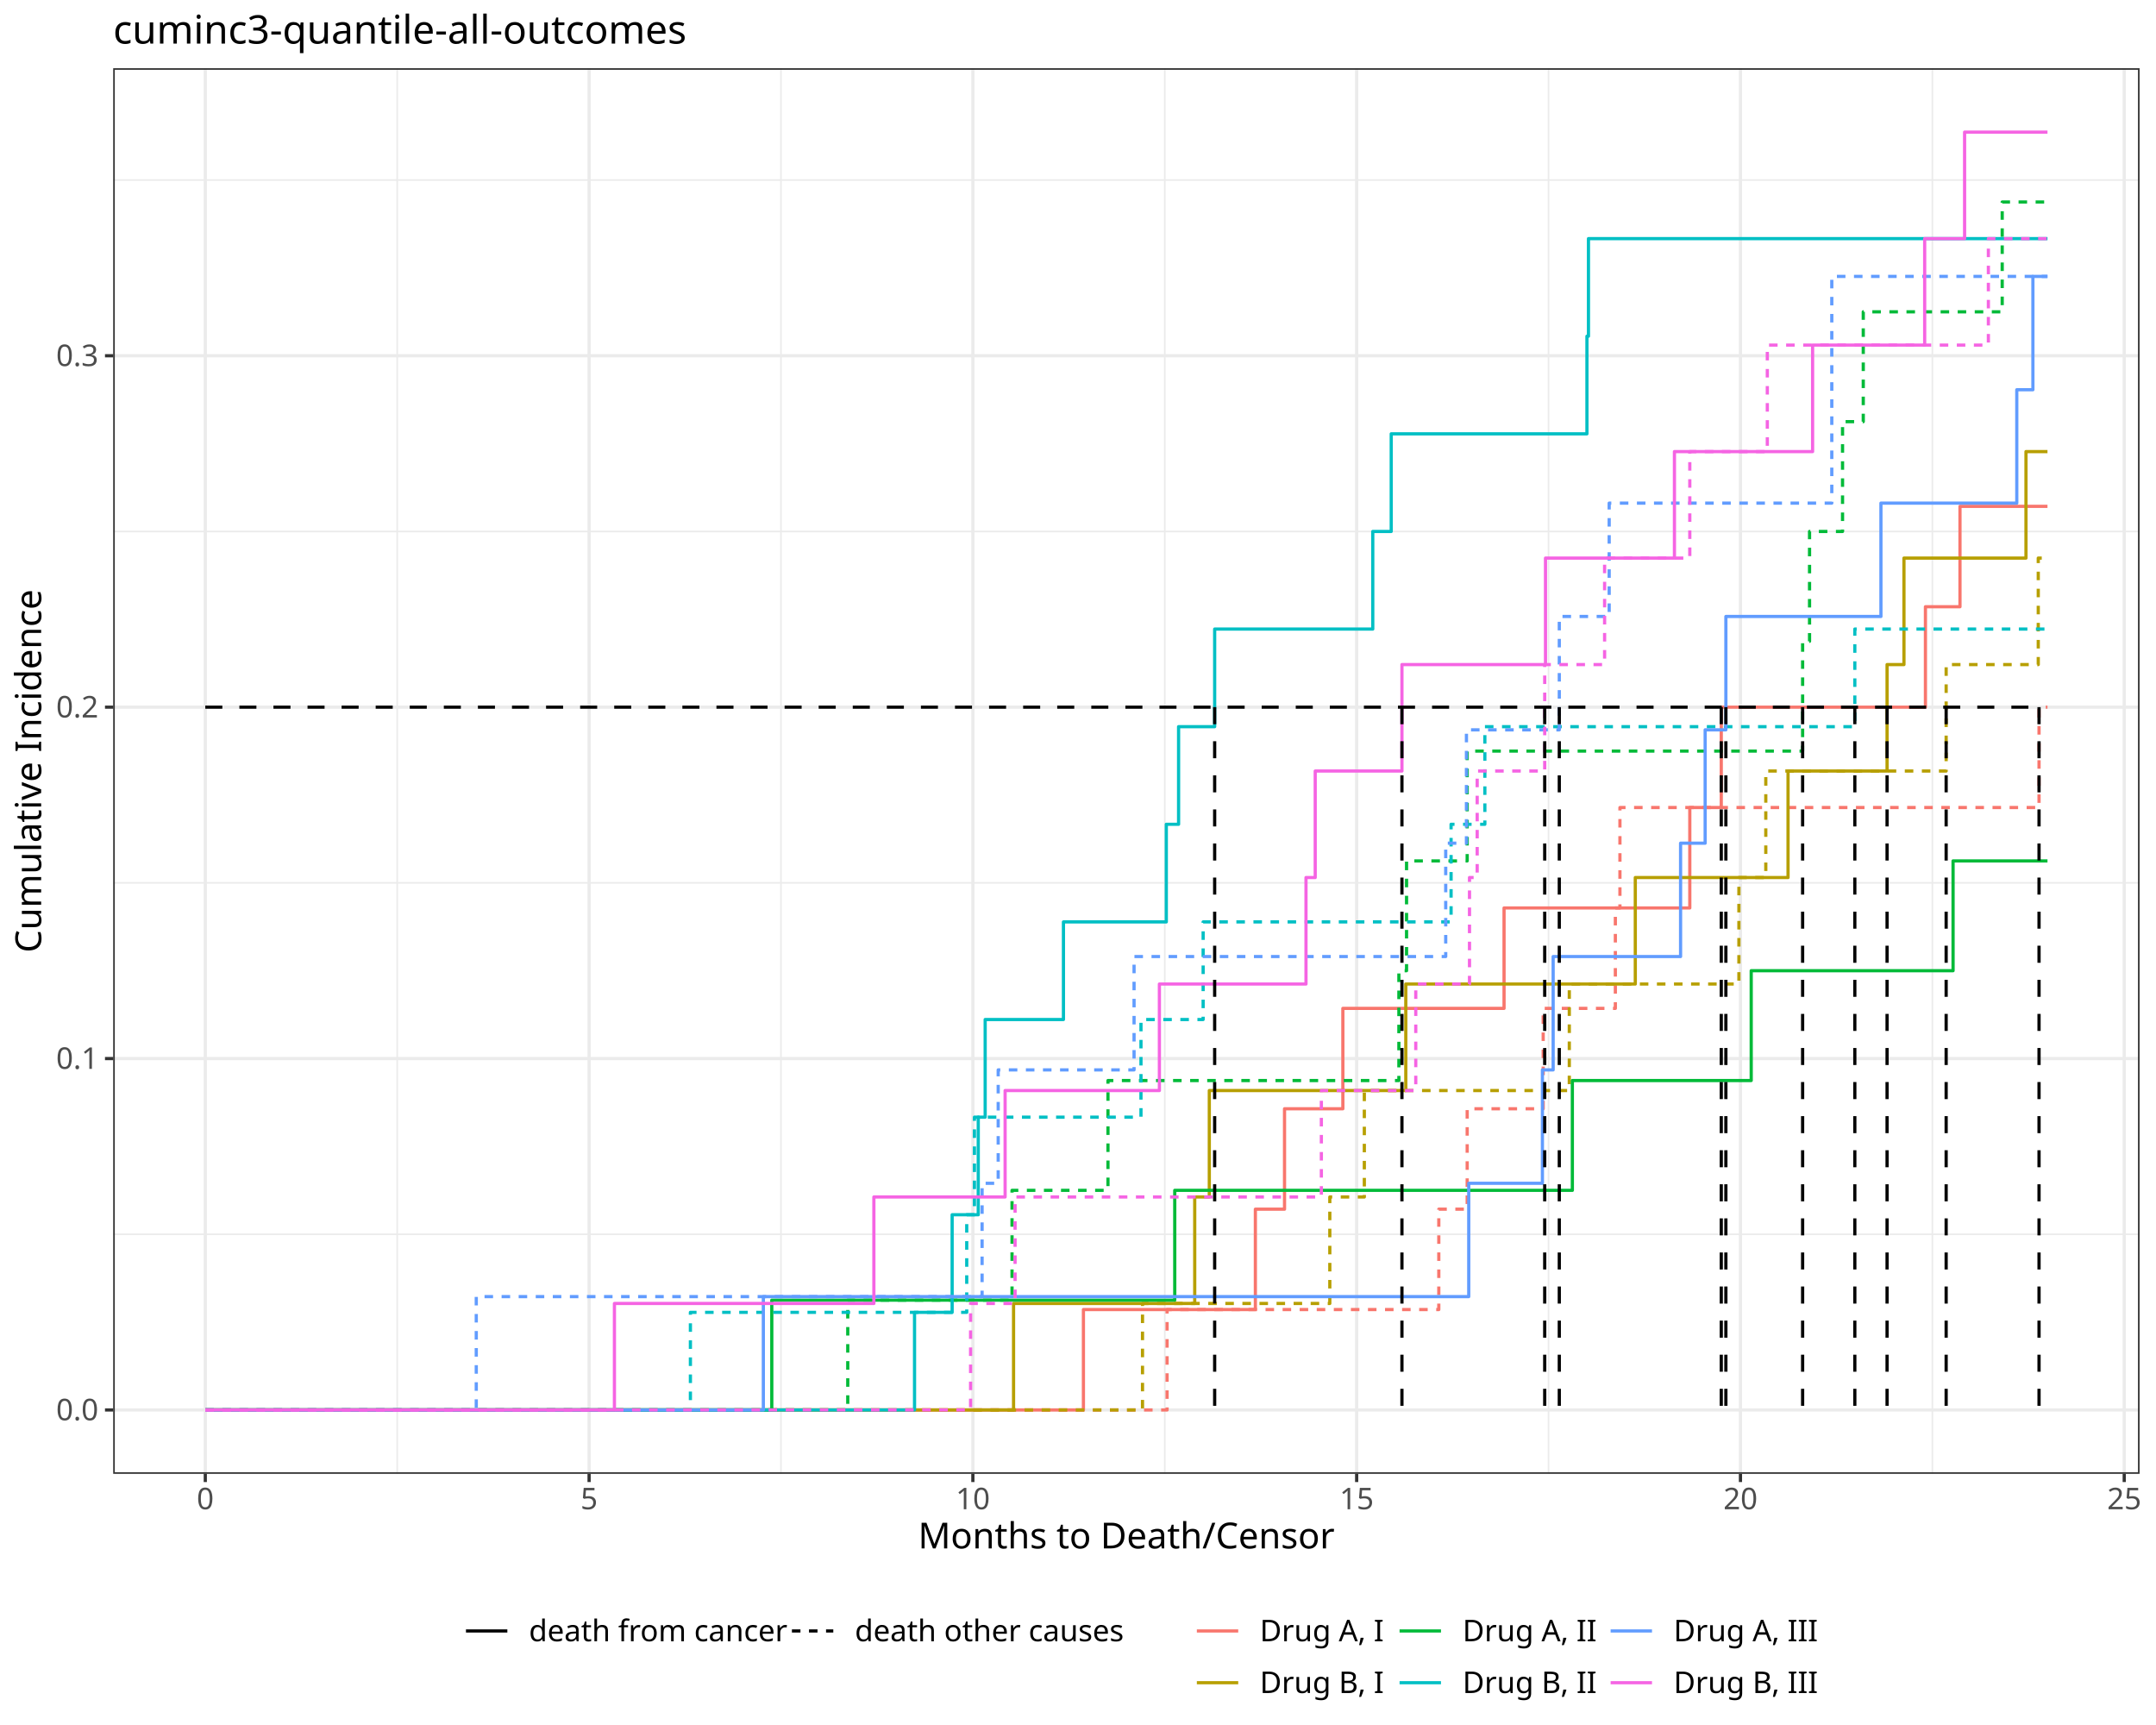
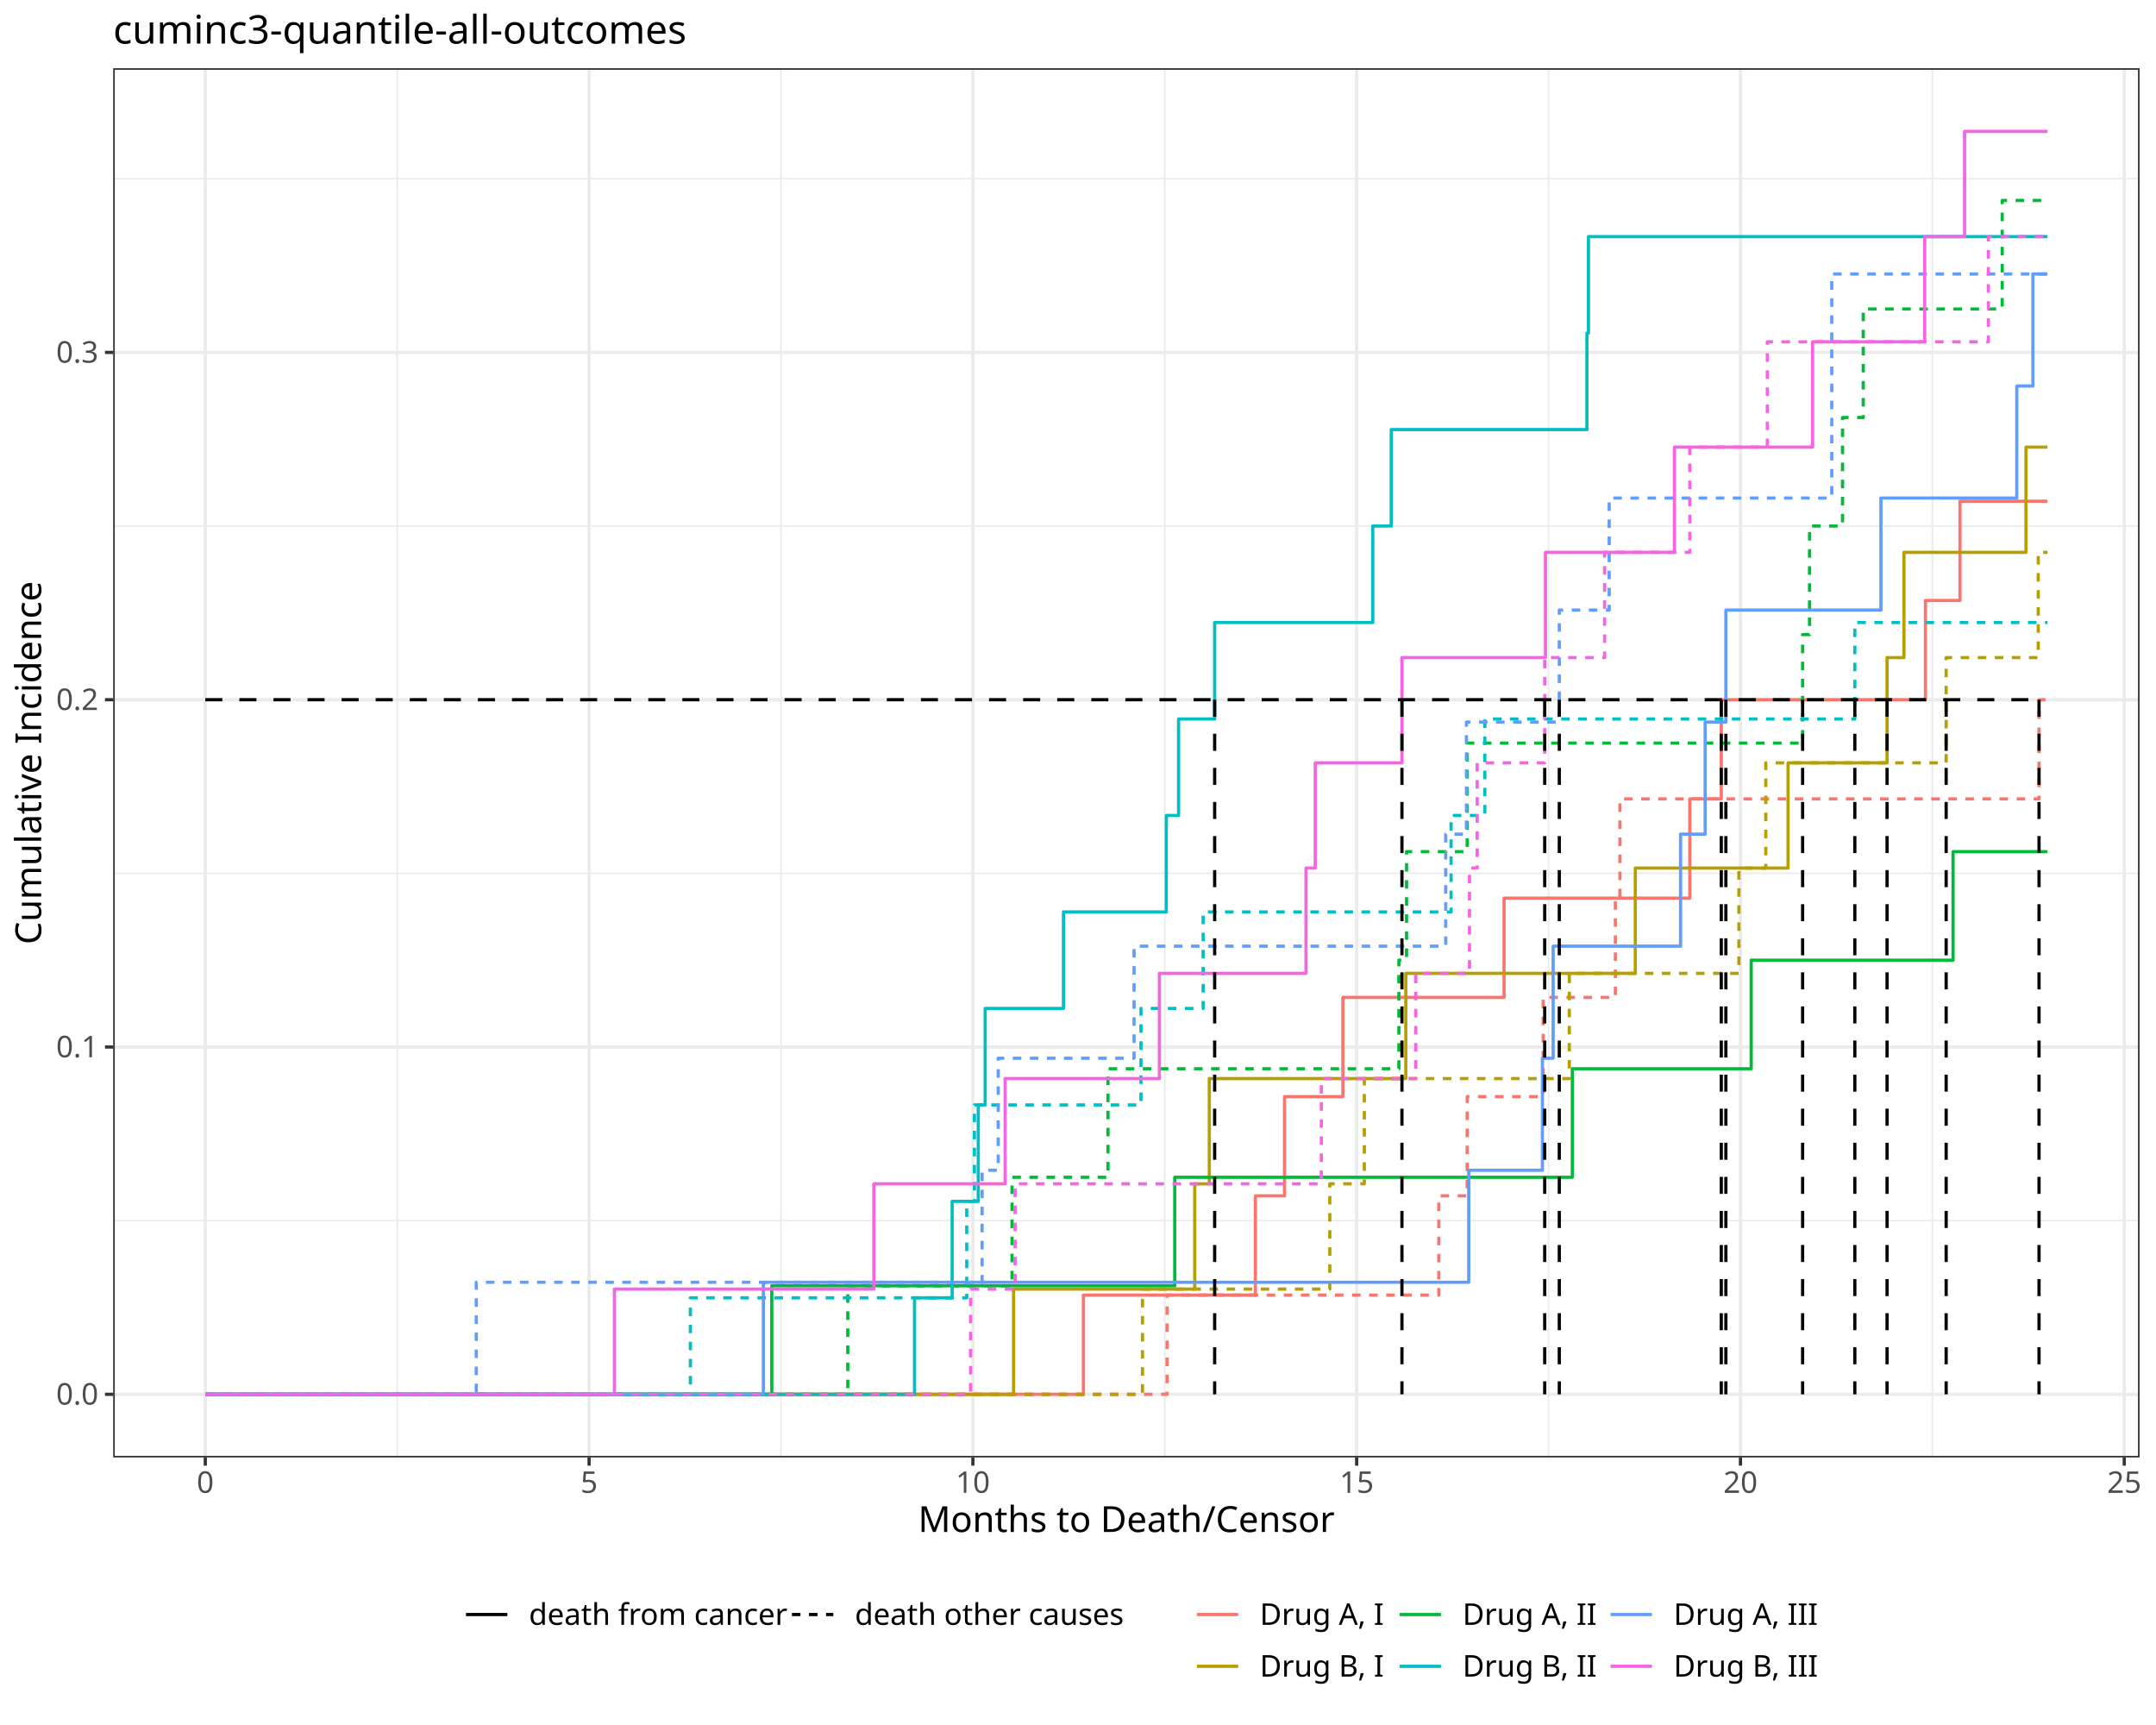
<svg xmlns="http://www.w3.org/2000/svg" class="svglite" data-engine-version="2.0" width="720.00pt" height="576.00pt" viewBox="0 0 720.00 576.00">
  <defs>
    <style type="text/css">
    .svglite line, .svglite polyline, .svglite polygon, .svglite path, .svglite rect, .svglite circle {
      fill: none;
      stroke: #000000;
      stroke-linecap: round;
      stroke-linejoin: round;
      stroke-miterlimit: 10.00;
    }
  </style>
  </defs>
  <rect width="100%" height="100%" style="stroke: none; fill: #FFFFFF;" />
  <defs>
    <clipPath id="cpMC4wMHw3MjAuMDB8MC4wMHw1NzYuMDA=">
      <rect x="0.00" y="0.00" width="720.00" height="576.00" />
    </clipPath>
  </defs>
  <g clip-path="url(#cpMC4wMHw3MjAuMDB8MC4wMHw1NzYuMDA=)">
    <rect x="0.00" y="0.00" width="720.00" height="576.00" style="stroke-width: 1.07; stroke: #FFFFFF; fill: #FFFFFF;" />
  </g>
  <defs>
-     <clipPath id="cpMzcuODB8NzE0LjUyfDIyLjc4fDQ5Mi4xNA==">
-       <rect x="37.80" y="22.78" width="676.72" height="469.36" />
+     <clipPath id="cpMzcuODB8NzE0LjUyfDIyLjc4fDQ4Ni42Ng==">
+       <rect x="37.80" y="22.78" width="676.72" height="463.88" />
    </clipPath>
  </defs>
-   <g clip-path="url(#cpMzcuODB8NzE0LjUyfDIyLjc4fDQ5Mi4xNA==)">
-     <rect x="37.80" y="22.78" width="676.72" height="469.36" style="stroke-width: 1.07; stroke: none; fill: #FFFFFF;" />
-     <polyline points="37.80,412.14 714.52,412.14 " style="stroke-width: 0.53; stroke: #EBEBEB; stroke-linecap: butt;" />
-     <polyline points="37.80,294.80 714.52,294.80 " style="stroke-width: 0.53; stroke: #EBEBEB; stroke-linecap: butt;" />
-     <polyline points="37.80,177.46 714.52,177.46 " style="stroke-width: 0.53; stroke: #EBEBEB; stroke-linecap: butt;" />
-     <polyline points="37.80,60.12 714.52,60.12 " style="stroke-width: 0.53; stroke: #EBEBEB; stroke-linecap: butt;" />
-     <polyline points="132.65,492.14 132.65,22.78 " style="stroke-width: 0.53; stroke: #EBEBEB; stroke-linecap: butt;" />
-     <polyline points="260.81,492.14 260.81,22.78 " style="stroke-width: 0.53; stroke: #EBEBEB; stroke-linecap: butt;" />
-     <polyline points="388.98,492.14 388.98,22.78 " style="stroke-width: 0.53; stroke: #EBEBEB; stroke-linecap: butt;" />
-     <polyline points="517.14,492.14 517.14,22.78 " style="stroke-width: 0.53; stroke: #EBEBEB; stroke-linecap: butt;" />
-     <polyline points="645.31,492.14 645.31,22.78 " style="stroke-width: 0.53; stroke: #EBEBEB; stroke-linecap: butt;" />
-     <polyline points="37.80,470.81 714.52,470.81 " style="stroke-width: 1.07; stroke: #EBEBEB; stroke-linecap: butt;" />
-     <polyline points="37.80,353.47 714.52,353.47 " style="stroke-width: 1.07; stroke: #EBEBEB; stroke-linecap: butt;" />
-     <polyline points="37.80,236.13 714.52,236.13 " style="stroke-width: 1.07; stroke: #EBEBEB; stroke-linecap: butt;" />
-     <polyline points="37.80,118.79 714.52,118.79 " style="stroke-width: 1.07; stroke: #EBEBEB; stroke-linecap: butt;" />
-     <polyline points="68.56,492.14 68.56,22.78 " style="stroke-width: 1.07; stroke: #EBEBEB; stroke-linecap: butt;" />
-     <polyline points="196.73,492.14 196.73,22.78 " style="stroke-width: 1.07; stroke: #EBEBEB; stroke-linecap: butt;" />
-     <polyline points="324.89,492.14 324.89,22.78 " style="stroke-width: 1.07; stroke: #EBEBEB; stroke-linecap: butt;" />
-     <polyline points="453.06,492.14 453.06,22.78 " style="stroke-width: 1.07; stroke: #EBEBEB; stroke-linecap: butt;" />
-     <polyline points="581.23,492.14 581.23,22.78 " style="stroke-width: 1.07; stroke: #EBEBEB; stroke-linecap: butt;" />
-     <polyline points="709.39,492.14 709.39,22.78 " style="stroke-width: 1.07; stroke: #EBEBEB; stroke-linecap: butt;" />
-     <polyline points="68.56,470.81 361.81,470.81 361.81,437.28 389.75,437.28 389.75,437.28 419.23,437.28 419.23,403.76 428.97,403.76 428.97,370.23 448.45,370.23 448.45,336.71 480.49,336.71 480.49,336.71 489.97,336.71 489.97,336.71 502.28,336.71 502.28,303.18 515.35,303.18 515.35,303.18 539.45,303.18 539.45,303.18 540.98,303.18 540.98,303.18 564.31,303.18 564.31,269.65 574.82,269.65 574.82,236.13 643.00,236.13 643.00,202.60 654.54,202.60 654.54,169.08 680.94,169.08 680.94,169.08 683.76,169.08 683.76,169.08 " style="stroke-width: 1.07; stroke: #F8766D; stroke-linecap: butt;" />
-     <polyline points="68.56,470.81 361.81,470.81 361.81,470.81 389.75,470.81 389.75,437.28 419.23,437.28 419.23,437.28 428.97,437.28 428.97,437.28 448.45,437.28 448.45,437.28 480.49,437.28 480.49,403.76 489.97,403.76 489.97,370.23 502.28,370.23 502.28,370.23 515.35,370.23 515.35,336.71 539.45,336.71 539.45,303.18 540.98,303.18 540.98,269.65 564.31,269.65 564.31,269.65 574.82,269.65 574.82,269.65 643.00,269.65 643.00,269.65 654.54,269.65 654.54,269.65 680.94,269.65 680.94,236.13 683.76,236.13 683.76,236.13 " style="stroke-width: 1.07; stroke: #F8766D; stroke-dasharray: 2.85,2.85; stroke-linecap: butt;" />
-     <polyline points="68.56,470.81 338.48,470.81 338.48,435.25 381.54,435.25 381.54,435.25 398.98,435.25 398.98,399.69 403.85,399.69 403.85,364.14 444.09,364.14 444.09,364.14 455.62,364.14 455.62,364.14 469.47,364.14 469.47,328.58 524.07,328.58 524.07,328.58 546.11,328.58 546.11,293.02 580.71,293.02 580.71,293.02 589.69,293.02 589.69,293.02 597.12,293.02 597.12,257.46 630.19,257.46 630.19,221.91 635.83,221.91 635.83,186.35 649.92,186.35 649.92,186.35 676.58,186.35 676.58,150.79 680.68,150.79 680.68,150.79 683.76,150.79 683.76,150.79 " style="stroke-width: 1.07; stroke: #B79F00; stroke-linecap: butt;" />
-     <polyline points="68.56,470.81 338.48,470.81 338.48,470.81 381.54,470.81 381.54,435.25 398.98,435.25 398.98,435.25 403.85,435.25 403.85,435.25 444.09,435.25 444.09,399.69 455.62,399.69 455.62,364.14 469.47,364.14 469.47,364.14 524.07,364.14 524.07,328.58 546.11,328.58 546.11,328.58 580.71,328.58 580.71,293.02 589.69,293.02 589.69,257.46 597.12,257.46 597.12,257.46 630.19,257.46 630.19,257.46 635.83,257.46 635.83,257.46 649.92,257.46 649.92,221.91 676.58,221.91 676.58,221.91 680.68,221.91 680.68,186.35 683.76,186.35 683.76,186.35 " style="stroke-width: 1.07; stroke: #B79F00; stroke-dasharray: 2.85,2.85; stroke-linecap: butt;" />
-     <polyline points="68.56,470.81 257.74,470.81 257.74,434.14 283.11,434.14 283.11,434.14 337.97,434.14 337.97,434.14 370.01,434.14 370.01,434.14 392.31,434.14 392.31,397.47 467.16,397.47 467.16,397.47 469.72,397.47 469.72,397.47 489.97,397.47 489.97,397.47 525.09,397.47 525.09,360.80 584.82,360.80 584.82,324.13 601.99,324.13 601.99,324.13 604.30,324.13 604.30,324.13 615.32,324.13 615.32,324.13 622.24,324.13 622.24,324.13 652.23,324.13 652.23,287.47 668.64,287.47 668.64,287.47 683.76,287.47 683.76,287.47 " style="stroke-width: 1.07; stroke: #00BA38; stroke-linecap: butt;" />
-     <polyline points="68.56,470.81 257.74,470.81 257.74,470.81 283.11,470.81 283.11,434.14 337.97,434.14 337.97,397.47 370.01,397.47 370.01,360.80 392.31,360.80 392.31,360.80 467.16,360.80 467.16,324.13 469.72,324.13 469.72,287.47 489.97,287.47 489.97,250.80 525.09,250.80 525.09,250.80 584.82,250.80 584.82,250.80 601.99,250.80 601.99,214.13 604.30,214.13 604.30,177.46 615.32,177.46 615.32,140.79 622.24,140.79 622.24,104.12 652.23,104.12 652.23,104.12 668.64,104.12 668.64,67.45 683.76,67.45 683.76,67.45 " style="stroke-width: 1.07; stroke: #00BA38; stroke-dasharray: 2.85,2.85; stroke-linecap: butt;" />
-     <polyline points="68.56,470.81 230.56,470.81 230.56,470.81 305.41,470.81 305.41,438.21 317.97,438.21 317.97,405.62 322.84,405.62 322.84,405.62 325.41,405.62 325.41,405.62 326.69,405.62 326.69,373.03 329.00,373.03 329.00,340.43 355.14,340.43 355.14,307.84 381.03,307.84 381.03,307.84 389.49,307.84 389.49,275.24 393.59,275.24 393.59,242.65 401.79,242.65 401.79,242.65 405.64,242.65 405.64,210.05 458.44,210.05 458.44,177.46 464.60,177.46 464.60,144.86 484.59,144.86 484.59,144.86 495.87,144.86 495.87,144.86 529.96,144.86 529.96,112.27 530.47,112.27 530.47,79.68 619.42,79.68 619.42,79.68 683.76,79.68 683.76,79.68 " style="stroke-width: 1.07; stroke: #00BFC4; stroke-linecap: butt;" />
-     <polyline points="68.56,470.81 230.56,470.81 230.56,438.21 305.41,438.21 305.41,438.21 317.97,438.21 317.97,438.21 322.84,438.21 322.84,405.62 325.41,405.62 325.41,373.03 326.69,373.03 326.69,373.03 329.00,373.03 329.00,373.03 355.14,373.03 355.14,373.03 381.03,373.03 381.03,340.43 389.49,340.43 389.49,340.43 393.59,340.43 393.59,340.43 401.79,340.43 401.79,307.84 405.64,307.84 405.64,307.84 458.44,307.84 458.44,307.84 464.60,307.84 464.60,307.84 484.59,307.84 484.59,275.24 495.87,275.24 495.87,242.65 529.96,242.65 529.96,242.65 530.47,242.65 530.47,242.65 619.42,242.65 619.42,210.05 683.76,210.05 683.76,210.05 " style="stroke-width: 1.07; stroke: #00BFC4; stroke-dasharray: 2.85,2.85; stroke-linecap: butt;" />
-     <polyline points="68.56,470.81 159.05,470.81 159.05,470.81 254.92,470.81 254.92,432.96 327.97,432.96 327.97,432.96 333.35,432.96 333.35,432.96 378.72,432.96 378.72,432.96 482.80,432.96 482.80,432.96 489.72,432.96 489.72,432.96 490.49,432.96 490.49,395.11 515.09,395.11 515.09,357.25 518.68,357.25 518.68,319.40 520.73,319.40 520.73,319.40 537.39,319.40 537.39,319.40 561.23,319.40 561.23,281.55 569.44,281.55 569.44,243.70 576.36,243.70 576.36,205.85 611.73,205.85 611.73,205.85 628.14,205.85 628.14,168.00 673.51,168.00 673.51,130.14 678.89,130.14 678.89,92.29 683.76,92.29 683.76,92.29 " style="stroke-width: 1.07; stroke: #619CFF; stroke-linecap: butt;" />
-     <polyline points="68.56,470.81 159.05,470.81 159.05,432.96 254.92,432.96 254.92,432.96 327.97,432.96 327.97,395.11 333.35,395.11 333.35,357.25 378.72,357.25 378.72,319.40 482.80,319.40 482.80,281.55 489.72,281.55 489.72,243.70 490.49,243.70 490.49,243.70 515.09,243.70 515.09,243.70 518.68,243.70 518.68,243.70 520.73,243.70 520.73,205.85 537.39,205.85 537.39,168.00 561.23,168.00 561.23,168.00 569.44,168.00 569.44,168.00 576.36,168.00 576.36,168.00 611.73,168.00 611.73,92.29 628.14,92.29 628.14,92.29 673.51,92.29 673.51,92.29 678.89,92.29 678.89,92.29 683.76,92.29 683.76,92.29 " style="stroke-width: 1.07; stroke: #619CFF; stroke-dasharray: 2.85,2.85; stroke-linecap: butt;" />
-     <polyline points="68.56,470.81 205.19,470.81 205.19,435.25 291.83,435.25 291.83,399.69 324.13,399.69 324.13,399.69 335.66,399.69 335.66,364.14 338.99,364.14 338.99,364.14 387.18,364.14 387.18,328.58 436.14,328.58 436.14,293.02 439.22,293.02 439.22,257.46 441.27,257.46 441.27,257.46 468.18,257.46 468.18,221.91 472.80,221.91 472.80,221.91 490.74,221.91 490.74,221.91 493.31,221.91 493.31,221.91 515.86,221.91 515.86,221.91 516.12,221.91 516.12,186.35 535.86,186.35 535.86,186.35 559.18,186.35 559.18,150.79 564.31,150.79 564.31,150.79 590.20,150.79 590.20,150.79 605.32,150.79 605.32,115.23 642.75,115.23 642.75,79.68 656.08,79.68 656.08,44.12 664.02,44.12 664.02,44.12 683.76,44.12 683.76,44.12 " style="stroke-width: 1.07; stroke: #F564E3; stroke-linecap: butt;" />
-     <polyline points="68.56,470.81 205.19,470.81 205.19,470.81 291.83,470.81 291.83,470.81 324.13,470.81 324.13,435.25 335.66,435.25 335.66,435.25 338.99,435.25 338.99,399.69 387.18,399.69 387.18,399.69 436.14,399.69 436.14,399.69 439.22,399.69 439.22,399.69 441.27,399.69 441.27,364.14 468.18,364.14 468.18,364.14 472.80,364.14 472.80,328.58 490.74,328.58 490.74,293.02 493.31,293.02 493.31,257.46 515.86,257.46 515.86,221.91 516.12,221.91 516.12,221.91 535.86,221.91 535.86,186.35 559.18,186.35 559.18,186.35 564.31,186.35 564.31,150.79 590.20,150.79 590.20,115.23 605.32,115.23 605.32,115.23 642.75,115.23 642.75,115.23 656.08,115.23 656.08,115.23 664.02,115.23 664.02,79.68 683.76,79.68 683.76,79.68 " style="stroke-width: 1.07; stroke: #F564E3; stroke-dasharray: 2.85,2.85; stroke-linecap: butt;" />
-     <line x1="574.82" y1="236.13" x2="574.82" y2="470.81" style="stroke-width: 1.07; stroke-dasharray: 5.69,5.69; stroke-linecap: butt;" />
-     <line x1="680.94" y1="236.13" x2="680.94" y2="470.81" style="stroke-width: 1.07; stroke-dasharray: 5.69,5.69; stroke-linecap: butt;" />
-     <line x1="630.19" y1="236.13" x2="630.19" y2="470.81" style="stroke-width: 1.07; stroke-dasharray: 5.69,5.69; stroke-linecap: butt;" />
-     <line x1="649.92" y1="236.13" x2="649.92" y2="470.81" style="stroke-width: 1.07; stroke-dasharray: 5.69,5.69; stroke-linecap: butt;" />
-     <line x1="601.99" y1="236.13" x2="601.99" y2="470.81" style="stroke-width: 1.07; stroke-dasharray: 5.69,5.69; stroke-linecap: butt;" />
-     <line x1="405.64" y1="236.13" x2="405.64" y2="470.81" style="stroke-width: 1.07; stroke-dasharray: 5.69,5.69; stroke-linecap: butt;" />
-     <line x1="619.42" y1="236.13" x2="619.42" y2="470.81" style="stroke-width: 1.07; stroke-dasharray: 5.69,5.69; stroke-linecap: butt;" />
-     <line x1="576.36" y1="236.13" x2="576.36" y2="470.81" style="stroke-width: 1.07; stroke-dasharray: 5.69,5.69; stroke-linecap: butt;" />
-     <line x1="520.73" y1="236.13" x2="520.73" y2="470.81" style="stroke-width: 1.07; stroke-dasharray: 5.69,5.69; stroke-linecap: butt;" />
-     <line x1="468.18" y1="236.13" x2="468.18" y2="470.81" style="stroke-width: 1.07; stroke-dasharray: 5.69,5.69; stroke-linecap: butt;" />
-     <line x1="515.86" y1="236.13" x2="515.86" y2="470.81" style="stroke-width: 1.07; stroke-dasharray: 5.69,5.69; stroke-linecap: butt;" />
-     <line x1="68.56" y1="236.13" x2="680.94" y2="236.13" style="stroke-width: 1.07; stroke-dasharray: 5.69,5.69; stroke-linecap: butt;" />
-     <rect x="37.80" y="22.78" width="676.72" height="469.36" style="stroke-width: 1.07; stroke: #333333;" />
+   <g clip-path="url(#cpMzcuODB8NzE0LjUyfDIyLjc4fDQ4Ni42Ng==)">
+     <rect x="37.80" y="22.78" width="676.72" height="463.88" style="stroke-width: 1.07; stroke: none; fill: #FFFFFF;" />
+     <polyline points="37.80,407.59 714.52,407.59 " style="stroke-width: 0.53; stroke: #EBEBEB; stroke-linecap: butt;" />
+     <polyline points="37.80,291.62 714.52,291.62 " style="stroke-width: 0.53; stroke: #EBEBEB; stroke-linecap: butt;" />
+     <polyline points="37.80,175.65 714.52,175.65 " style="stroke-width: 0.53; stroke: #EBEBEB; stroke-linecap: butt;" />
+     <polyline points="37.80,59.68 714.52,59.68 " style="stroke-width: 0.53; stroke: #EBEBEB; stroke-linecap: butt;" />
+     <polyline points="132.65,486.66 132.65,22.78 " style="stroke-width: 0.53; stroke: #EBEBEB; stroke-linecap: butt;" />
+     <polyline points="260.81,486.66 260.81,22.78 " style="stroke-width: 0.53; stroke: #EBEBEB; stroke-linecap: butt;" />
+     <polyline points="388.98,486.66 388.98,22.78 " style="stroke-width: 0.53; stroke: #EBEBEB; stroke-linecap: butt;" />
+     <polyline points="517.14,486.66 517.14,22.78 " style="stroke-width: 0.53; stroke: #EBEBEB; stroke-linecap: butt;" />
+     <polyline points="645.31,486.66 645.31,22.78 " style="stroke-width: 0.53; stroke: #EBEBEB; stroke-linecap: butt;" />
+     <polyline points="37.80,465.58 714.52,465.58 " style="stroke-width: 1.07; stroke: #EBEBEB; stroke-linecap: butt;" />
+     <polyline points="37.80,349.61 714.52,349.61 " style="stroke-width: 1.07; stroke: #EBEBEB; stroke-linecap: butt;" />
+     <polyline points="37.80,233.64 714.52,233.64 " style="stroke-width: 1.07; stroke: #EBEBEB; stroke-linecap: butt;" />
+     <polyline points="37.80,117.67 714.52,117.67 " style="stroke-width: 1.07; stroke: #EBEBEB; stroke-linecap: butt;" />
+     <polyline points="68.56,486.66 68.56,22.78 " style="stroke-width: 1.07; stroke: #EBEBEB; stroke-linecap: butt;" />
+     <polyline points="196.73,486.66 196.73,22.78 " style="stroke-width: 1.07; stroke: #EBEBEB; stroke-linecap: butt;" />
+     <polyline points="324.89,486.66 324.89,22.78 " style="stroke-width: 1.07; stroke: #EBEBEB; stroke-linecap: butt;" />
+     <polyline points="453.06,486.66 453.06,22.78 " style="stroke-width: 1.07; stroke: #EBEBEB; stroke-linecap: butt;" />
+     <polyline points="581.23,486.66 581.23,22.78 " style="stroke-width: 1.07; stroke: #EBEBEB; stroke-linecap: butt;" />
+     <polyline points="709.39,486.66 709.39,22.78 " style="stroke-width: 1.07; stroke: #EBEBEB; stroke-linecap: butt;" />
+     <polyline points="68.56,465.58 361.81,465.58 361.81,432.44 389.75,432.44 389.75,432.44 419.23,432.44 419.23,399.31 428.97,399.31 428.97,366.18 448.45,366.18 448.45,333.04 480.49,333.04 480.49,333.04 489.97,333.04 489.97,333.04 502.28,333.04 502.28,299.91 515.35,299.91 515.35,299.91 539.45,299.91 539.45,299.91 540.98,299.91 540.98,299.91 564.31,299.91 564.31,266.77 574.82,266.77 574.82,233.64 643.00,233.64 643.00,200.50 654.54,200.50 654.54,167.37 680.94,167.37 680.94,167.37 683.76,167.37 683.76,167.37 " style="stroke-width: 1.07; stroke: #F8766D; stroke-linecap: butt;" />
+     <polyline points="68.56,465.58 361.81,465.58 361.81,465.58 389.75,465.58 389.75,432.44 419.23,432.44 419.23,432.44 428.97,432.44 428.97,432.44 448.45,432.44 448.45,432.44 480.49,432.44 480.49,399.31 489.97,399.31 489.97,366.18 502.28,366.18 502.28,366.18 515.35,366.18 515.35,333.04 539.45,333.04 539.45,299.91 540.98,299.91 540.98,266.77 564.31,266.77 564.31,266.77 574.82,266.77 574.82,266.77 643.00,266.77 643.00,266.77 654.54,266.77 654.54,266.77 680.94,266.77 680.94,233.64 683.76,233.64 683.76,233.64 " style="stroke-width: 1.07; stroke: #F8766D; stroke-dasharray: 2.85,2.85; stroke-linecap: butt;" />
+     <polyline points="68.56,465.58 338.48,465.58 338.48,430.44 381.54,430.44 381.54,430.44 398.98,430.44 398.98,395.29 403.85,395.29 403.85,360.15 444.09,360.15 444.09,360.15 455.62,360.15 455.62,360.15 469.47,360.15 469.47,325.01 524.07,325.01 524.07,325.01 546.11,325.01 546.11,289.87 580.71,289.87 580.71,289.87 589.69,289.87 589.69,289.87 597.12,289.87 597.12,254.72 630.19,254.72 630.19,219.58 635.83,219.58 635.83,184.44 649.92,184.44 649.92,184.44 676.58,184.44 676.58,149.30 680.68,149.30 680.68,149.30 683.76,149.30 683.76,149.30 " style="stroke-width: 1.07; stroke: #B79F00; stroke-linecap: butt;" />
+     <polyline points="68.56,465.58 338.48,465.58 338.48,465.58 381.54,465.58 381.54,430.44 398.98,430.44 398.98,430.44 403.85,430.44 403.85,430.44 444.09,430.44 444.09,395.29 455.62,395.29 455.62,360.15 469.47,360.15 469.47,360.15 524.07,360.15 524.07,325.01 546.11,325.01 546.11,325.01 580.71,325.01 580.71,289.87 589.69,289.87 589.69,254.72 597.12,254.72 597.12,254.72 630.19,254.72 630.19,254.72 635.83,254.72 635.83,254.72 649.92,254.72 649.92,219.58 676.58,219.58 676.58,219.58 680.68,219.58 680.68,184.44 683.76,184.44 683.76,184.44 " style="stroke-width: 1.07; stroke: #B79F00; stroke-dasharray: 2.85,2.85; stroke-linecap: butt;" />
+     <polyline points="68.56,465.58 257.74,465.58 257.74,429.34 283.11,429.34 283.11,429.34 337.97,429.34 337.97,429.34 370.01,429.34 370.01,429.34 392.31,429.34 392.31,393.10 467.16,393.10 467.16,393.10 469.72,393.10 469.72,393.10 489.97,393.10 489.97,393.10 525.09,393.10 525.09,356.86 584.82,356.86 584.82,320.62 601.99,320.62 601.99,320.62 604.30,320.62 604.30,320.62 615.32,320.62 615.32,320.62 622.24,320.62 622.24,320.62 652.23,320.62 652.23,284.38 668.64,284.38 668.64,284.38 683.76,284.38 683.76,284.38 " style="stroke-width: 1.07; stroke: #00BA38; stroke-linecap: butt;" />
+     <polyline points="68.56,465.58 257.74,465.58 257.74,465.58 283.11,465.58 283.11,429.34 337.97,429.34 337.97,393.10 370.01,393.10 370.01,356.86 392.31,356.86 392.31,356.86 467.16,356.86 467.16,320.62 469.72,320.62 469.72,284.38 489.97,284.38 489.97,248.13 525.09,248.13 525.09,248.13 584.82,248.13 584.82,248.13 601.99,248.13 601.99,211.89 604.30,211.89 604.30,175.65 615.32,175.65 615.32,139.41 622.24,139.41 622.24,103.17 652.23,103.17 652.23,103.17 668.64,103.17 668.64,66.93 683.76,66.93 683.76,66.93 " style="stroke-width: 1.07; stroke: #00BA38; stroke-dasharray: 2.85,2.85; stroke-linecap: butt;" />
+     <polyline points="68.56,465.58 230.56,465.58 230.56,465.58 305.41,465.58 305.41,433.36 317.97,433.36 317.97,401.15 322.84,401.15 322.84,401.15 325.41,401.15 325.41,401.15 326.69,401.15 326.69,368.94 329.00,368.94 329.00,336.72 355.14,336.72 355.14,304.51 381.03,304.51 381.03,304.51 389.49,304.51 389.49,272.29 393.59,272.29 393.59,240.08 401.79,240.08 401.79,240.08 405.64,240.08 405.64,207.87 458.44,207.87 458.44,175.65 464.60,175.65 464.60,143.44 484.59,143.44 484.59,143.44 495.87,143.44 495.87,143.44 529.96,143.44 529.96,111.23 530.47,111.23 530.47,79.01 619.42,79.01 619.42,79.01 683.76,79.01 683.76,79.01 " style="stroke-width: 1.07; stroke: #00BFC4; stroke-linecap: butt;" />
+     <polyline points="68.56,465.58 230.56,465.58 230.56,433.36 305.41,433.36 305.41,433.36 317.97,433.36 317.97,433.36 322.84,433.36 322.84,401.15 325.41,401.15 325.41,368.94 326.69,368.94 326.69,368.94 329.00,368.94 329.00,368.94 355.14,368.94 355.14,368.94 381.03,368.94 381.03,336.72 389.49,336.72 389.49,336.72 393.59,336.72 393.59,336.72 401.79,336.72 401.79,304.51 405.64,304.51 405.64,304.51 458.44,304.51 458.44,304.51 464.60,304.51 464.60,304.51 484.59,304.51 484.59,272.29 495.87,272.29 495.87,240.08 529.96,240.08 529.96,240.08 530.47,240.08 530.47,240.08 619.42,240.08 619.42,207.87 683.76,207.87 683.76,207.87 " style="stroke-width: 1.07; stroke: #00BFC4; stroke-dasharray: 2.85,2.85; stroke-linecap: butt;" />
+     <polyline points="68.56,465.58 159.05,465.58 159.05,465.58 254.92,465.58 254.92,428.17 327.97,428.17 327.97,428.17 333.35,428.17 333.35,428.17 378.72,428.17 378.72,428.17 482.80,428.17 482.80,428.17 489.72,428.17 489.72,428.17 490.49,428.17 490.49,390.76 515.09,390.76 515.09,353.35 518.68,353.35 518.68,315.94 520.73,315.94 520.73,315.94 537.39,315.94 537.39,315.94 561.23,315.94 561.23,278.53 569.44,278.53 569.44,241.12 576.36,241.12 576.36,203.71 611.73,203.71 611.73,203.71 628.14,203.71 628.14,166.30 673.51,166.30 673.51,128.89 678.89,128.89 678.89,91.48 683.76,91.48 683.76,91.48 " style="stroke-width: 1.07; stroke: #619CFF; stroke-linecap: butt;" />
+     <polyline points="68.56,465.58 159.05,465.58 159.05,428.17 254.92,428.17 254.92,428.17 327.97,428.17 327.97,390.76 333.35,390.76 333.35,353.35 378.72,353.35 378.72,315.94 482.80,315.94 482.80,278.53 489.72,278.53 489.72,241.12 490.49,241.12 490.49,241.12 515.09,241.12 515.09,241.12 518.68,241.12 518.68,241.12 520.73,241.12 520.73,203.71 537.39,203.71 537.39,166.30 561.23,166.30 561.23,166.30 569.44,166.30 569.44,166.30 576.36,166.30 576.36,166.30 611.73,166.30 611.73,91.48 628.14,91.48 628.14,91.48 673.51,91.48 673.51,91.48 678.89,91.48 678.89,91.48 683.76,91.48 683.76,91.48 " style="stroke-width: 1.07; stroke: #619CFF; stroke-dasharray: 2.85,2.85; stroke-linecap: butt;" />
+     <polyline points="68.56,465.58 205.19,465.58 205.19,430.44 291.83,430.44 291.83,395.29 324.13,395.29 324.13,395.29 335.66,395.29 335.66,360.15 338.99,360.15 338.99,360.15 387.18,360.15 387.18,325.01 436.14,325.01 436.14,289.87 439.22,289.87 439.22,254.72 441.27,254.72 441.27,254.72 468.18,254.72 468.18,219.58 472.80,219.58 472.80,219.58 490.74,219.58 490.74,219.58 493.31,219.58 493.31,219.58 515.86,219.58 515.86,219.58 516.12,219.58 516.12,184.44 535.86,184.44 535.86,184.44 559.18,184.44 559.18,149.30 564.31,149.30 564.31,149.30 590.20,149.30 590.20,149.30 605.32,149.30 605.32,114.15 642.75,114.15 642.75,79.01 656.08,79.01 656.08,43.87 664.02,43.87 664.02,43.87 683.76,43.87 683.76,43.87 " style="stroke-width: 1.07; stroke: #F564E3; stroke-linecap: butt;" />
+     <polyline points="68.56,465.58 205.19,465.58 205.19,465.58 291.83,465.58 291.83,465.58 324.13,465.58 324.13,430.44 335.66,430.44 335.66,430.44 338.99,430.44 338.99,395.29 387.18,395.29 387.18,395.29 436.14,395.29 436.14,395.29 439.22,395.29 439.22,395.29 441.27,395.29 441.27,360.15 468.18,360.15 468.18,360.15 472.80,360.15 472.80,325.01 490.74,325.01 490.74,289.87 493.31,289.87 493.31,254.72 515.86,254.72 515.86,219.58 516.12,219.58 516.12,219.58 535.86,219.58 535.86,184.44 559.18,184.44 559.18,184.44 564.31,184.44 564.31,149.30 590.20,149.30 590.20,114.15 605.32,114.15 605.32,114.15 642.75,114.15 642.75,114.15 656.08,114.15 656.08,114.15 664.02,114.15 664.02,79.01 683.76,79.01 683.76,79.01 " style="stroke-width: 1.07; stroke: #F564E3; stroke-dasharray: 2.85,2.85; stroke-linecap: butt;" />
+     <line x1="574.82" y1="233.64" x2="574.82" y2="465.58" style="stroke-width: 1.07; stroke-dasharray: 5.69,5.69; stroke-linecap: butt;" />
+     <line x1="680.94" y1="233.64" x2="680.94" y2="465.58" style="stroke-width: 1.07; stroke-dasharray: 5.69,5.69; stroke-linecap: butt;" />
+     <line x1="630.19" y1="233.64" x2="630.19" y2="465.58" style="stroke-width: 1.07; stroke-dasharray: 5.69,5.69; stroke-linecap: butt;" />
+     <line x1="649.92" y1="233.64" x2="649.92" y2="465.58" style="stroke-width: 1.07; stroke-dasharray: 5.69,5.69; stroke-linecap: butt;" />
+     <line x1="601.99" y1="233.64" x2="601.99" y2="465.58" style="stroke-width: 1.07; stroke-dasharray: 5.69,5.69; stroke-linecap: butt;" />
+     <line x1="405.64" y1="233.64" x2="405.64" y2="465.58" style="stroke-width: 1.07; stroke-dasharray: 5.69,5.69; stroke-linecap: butt;" />
+     <line x1="619.42" y1="233.64" x2="619.42" y2="465.58" style="stroke-width: 1.07; stroke-dasharray: 5.69,5.69; stroke-linecap: butt;" />
+     <line x1="576.36" y1="233.64" x2="576.36" y2="465.58" style="stroke-width: 1.07; stroke-dasharray: 5.69,5.69; stroke-linecap: butt;" />
+     <line x1="520.73" y1="233.64" x2="520.73" y2="465.58" style="stroke-width: 1.07; stroke-dasharray: 5.69,5.69; stroke-linecap: butt;" />
+     <line x1="468.18" y1="233.64" x2="468.18" y2="465.58" style="stroke-width: 1.07; stroke-dasharray: 5.69,5.69; stroke-linecap: butt;" />
+     <line x1="515.86" y1="233.64" x2="515.86" y2="465.58" style="stroke-width: 1.07; stroke-dasharray: 5.69,5.69; stroke-linecap: butt;" />
+     <line x1="68.56" y1="233.64" x2="680.94" y2="233.64" style="stroke-width: 1.07; stroke-dasharray: 5.69,5.69; stroke-linecap: butt;" />
+     <rect x="37.80" y="22.78" width="676.72" height="463.88" style="stroke-width: 1.07; stroke: #333333;" />
  </g>
  <g clip-path="url(#cpMC4wMHw3MjAuMDB8MC4wMHw1NzYuMDA=)">
-     <text x="32.87" y="474.25" text-anchor="end" style="font-size: 10.00px; fill: #4D4D4D; font-family: sans;" textLength="13.90px" lengthAdjust="spacingAndGlyphs">0.0</text>
-     <text x="32.87" y="356.91" text-anchor="end" style="font-size: 10.00px; fill: #4D4D4D; font-family: sans;" textLength="13.90px" lengthAdjust="spacingAndGlyphs">0.1</text>
-     <text x="32.87" y="239.57" text-anchor="end" style="font-size: 10.00px; fill: #4D4D4D; font-family: sans;" textLength="13.90px" lengthAdjust="spacingAndGlyphs">0.2</text>
-     <text x="32.87" y="122.23" text-anchor="end" style="font-size: 10.00px; fill: #4D4D4D; font-family: sans;" textLength="13.90px" lengthAdjust="spacingAndGlyphs">0.3</text>
-     <polyline points="35.06,470.81 37.80,470.81 " style="stroke-width: 1.07; stroke: #333333; stroke-linecap: butt;" />
-     <polyline points="35.06,353.47 37.80,353.47 " style="stroke-width: 1.07; stroke: #333333; stroke-linecap: butt;" />
-     <polyline points="35.06,236.13 37.80,236.13 " style="stroke-width: 1.07; stroke: #333333; stroke-linecap: butt;" />
-     <polyline points="35.06,118.79 37.80,118.79 " style="stroke-width: 1.07; stroke: #333333; stroke-linecap: butt;" />
-     <polyline points="68.56,494.88 68.56,492.14 " style="stroke-width: 1.07; stroke: #333333; stroke-linecap: butt;" />
-     <polyline points="196.73,494.88 196.73,492.14 " style="stroke-width: 1.07; stroke: #333333; stroke-linecap: butt;" />
-     <polyline points="324.89,494.88 324.89,492.14 " style="stroke-width: 1.07; stroke: #333333; stroke-linecap: butt;" />
-     <polyline points="453.06,494.88 453.06,492.14 " style="stroke-width: 1.07; stroke: #333333; stroke-linecap: butt;" />
-     <polyline points="581.23,494.88 581.23,492.14 " style="stroke-width: 1.07; stroke: #333333; stroke-linecap: butt;" />
-     <polyline points="709.39,494.88 709.39,492.14 " style="stroke-width: 1.07; stroke: #333333; stroke-linecap: butt;" />
-     <text x="68.56" y="503.96" text-anchor="middle" style="font-size: 10.00px; fill: #4D4D4D; font-family: sans;" textLength="5.56px" lengthAdjust="spacingAndGlyphs">0</text>
-     <text x="196.73" y="503.96" text-anchor="middle" style="font-size: 10.00px; fill: #4D4D4D; font-family: sans;" textLength="5.56px" lengthAdjust="spacingAndGlyphs">5</text>
-     <text x="324.89" y="503.96" text-anchor="middle" style="font-size: 10.00px; fill: #4D4D4D; font-family: sans;" textLength="11.12px" lengthAdjust="spacingAndGlyphs">10</text>
-     <text x="453.06" y="503.96" text-anchor="middle" style="font-size: 10.00px; fill: #4D4D4D; font-family: sans;" textLength="11.12px" lengthAdjust="spacingAndGlyphs">15</text>
-     <text x="581.23" y="503.96" text-anchor="middle" style="font-size: 10.00px; fill: #4D4D4D; font-family: sans;" textLength="11.12px" lengthAdjust="spacingAndGlyphs">20</text>
-     <text x="709.39" y="503.96" text-anchor="middle" style="font-size: 10.00px; fill: #4D4D4D; font-family: sans;" textLength="11.12px" lengthAdjust="spacingAndGlyphs">25</text>
-     <text x="376.16" y="517.03" text-anchor="middle" style="font-size: 12.00px; font-family: sans;" textLength="130.09px" lengthAdjust="spacingAndGlyphs">Months to Death/Censor</text>
-     <text transform="translate(13.74,257.46) rotate(-90)" text-anchor="middle" style="font-size: 12.00px; font-family: sans;" textLength="114.75px" lengthAdjust="spacingAndGlyphs">Cumulative Incidence</text>
-     <rect x="142.92" y="530.48" width="233.12" height="28.24" style="stroke-width: 1.07; stroke: none; fill: #FFFFFF;" />
-     <rect x="153.88" y="535.96" width="17.28" height="17.28" style="stroke-width: 1.07; stroke: none; fill: #FFFFFF;" />
-     <line x1="155.61" y1="544.60" x2="169.43" y2="544.60" style="stroke-width: 1.07; stroke-linecap: butt;" />
-     <rect x="262.73" y="535.96" width="17.28" height="17.28" style="stroke-width: 1.07; stroke: none; fill: #FFFFFF;" />
-     <line x1="264.46" y1="544.60" x2="278.28" y2="544.60" style="stroke-width: 1.07; stroke-dasharray: 2.85,2.85; stroke-linecap: butt;" />
-     <text x="176.64" y="548.04" style="font-size: 10.00px; font-family: sans;" textLength="80.61px" lengthAdjust="spacingAndGlyphs">death from cancer</text>
-     <text x="285.49" y="548.04" style="font-size: 10.00px; font-family: sans;" textLength="85.07px" lengthAdjust="spacingAndGlyphs">death other causes</text>
-     <rect x="387.00" y="530.48" width="222.40" height="45.52" style="stroke-width: 1.07; stroke: none; fill: #FFFFFF;" />
-     <rect x="397.96" y="535.96" width="17.28" height="17.28" style="stroke-width: 1.07; stroke: none; fill: #FFFFFF;" />
-     <line x1="399.69" y1="544.60" x2="413.51" y2="544.60" style="stroke-width: 1.07; stroke: #F8766D; stroke-linecap: butt;" />
-     <rect x="397.96" y="553.24" width="17.28" height="17.28" style="stroke-width: 1.07; stroke: none; fill: #FFFFFF;" />
-     <line x1="399.69" y1="561.88" x2="413.51" y2="561.88" style="stroke-width: 1.07; stroke: #B79F00; stroke-linecap: butt;" />
-     <rect x="465.66" y="535.96" width="17.28" height="17.28" style="stroke-width: 1.07; stroke: none; fill: #FFFFFF;" />
-     <line x1="467.39" y1="544.60" x2="481.22" y2="544.60" style="stroke-width: 1.07; stroke: #00BA38; stroke-linecap: butt;" />
-     <rect x="465.66" y="553.24" width="17.28" height="17.28" style="stroke-width: 1.07; stroke: none; fill: #FFFFFF;" />
-     <line x1="467.39" y1="561.88" x2="481.22" y2="561.88" style="stroke-width: 1.07; stroke: #00BFC4; stroke-linecap: butt;" />
-     <rect x="536.14" y="535.96" width="17.28" height="17.28" style="stroke-width: 1.07; stroke: none; fill: #FFFFFF;" />
-     <line x1="537.87" y1="544.60" x2="551.69" y2="544.60" style="stroke-width: 1.07; stroke: #619CFF; stroke-linecap: butt;" />
-     <rect x="536.14" y="553.24" width="17.28" height="17.28" style="stroke-width: 1.07; stroke: none; fill: #FFFFFF;" />
-     <line x1="537.87" y1="561.88" x2="551.69" y2="561.88" style="stroke-width: 1.07; stroke: #F564E3; stroke-linecap: butt;" />
-     <text x="420.72" y="548.04" style="font-size: 10.00px; font-family: sans;" textLength="39.46px" lengthAdjust="spacingAndGlyphs">Drug A, I</text>
-     <text x="420.72" y="565.32" style="font-size: 10.00px; font-family: sans;" textLength="39.46px" lengthAdjust="spacingAndGlyphs">Drug B, I</text>
-     <text x="488.42" y="548.04" style="font-size: 10.00px; font-family: sans;" textLength="42.24px" lengthAdjust="spacingAndGlyphs">Drug A, II</text>
-     <text x="488.42" y="565.32" style="font-size: 10.00px; font-family: sans;" textLength="42.24px" lengthAdjust="spacingAndGlyphs">Drug B, II</text>
-     <text x="558.90" y="548.04" style="font-size: 10.00px; font-family: sans;" textLength="45.02px" lengthAdjust="spacingAndGlyphs">Drug A, III</text>
-     <text x="558.90" y="565.32" style="font-size: 10.00px; font-family: sans;" textLength="45.02px" lengthAdjust="spacingAndGlyphs">Drug B, III</text>
+     <text x="32.87" y="469.02" text-anchor="end" style="font-size: 10.00px; fill: #4D4D4D; font-family: sans;" textLength="13.90px" lengthAdjust="spacingAndGlyphs">0.0</text>
+     <text x="32.87" y="353.05" text-anchor="end" style="font-size: 10.00px; fill: #4D4D4D; font-family: sans;" textLength="13.90px" lengthAdjust="spacingAndGlyphs">0.1</text>
+     <text x="32.87" y="237.08" text-anchor="end" style="font-size: 10.00px; fill: #4D4D4D; font-family: sans;" textLength="13.90px" lengthAdjust="spacingAndGlyphs">0.2</text>
+     <text x="32.87" y="121.11" text-anchor="end" style="font-size: 10.00px; fill: #4D4D4D; font-family: sans;" textLength="13.90px" lengthAdjust="spacingAndGlyphs">0.3</text>
+     <polyline points="35.06,465.58 37.80,465.58 " style="stroke-width: 1.07; stroke: #333333; stroke-linecap: butt;" />
+     <polyline points="35.06,349.61 37.80,349.61 " style="stroke-width: 1.07; stroke: #333333; stroke-linecap: butt;" />
+     <polyline points="35.06,233.64 37.80,233.64 " style="stroke-width: 1.07; stroke: #333333; stroke-linecap: butt;" />
+     <polyline points="35.06,117.67 37.80,117.67 " style="stroke-width: 1.07; stroke: #333333; stroke-linecap: butt;" />
+     <polyline points="68.56,489.40 68.56,486.66 " style="stroke-width: 1.07; stroke: #333333; stroke-linecap: butt;" />
+     <polyline points="196.73,489.40 196.73,486.66 " style="stroke-width: 1.07; stroke: #333333; stroke-linecap: butt;" />
+     <polyline points="324.89,489.40 324.89,486.66 " style="stroke-width: 1.07; stroke: #333333; stroke-linecap: butt;" />
+     <polyline points="453.06,489.40 453.06,486.66 " style="stroke-width: 1.07; stroke: #333333; stroke-linecap: butt;" />
+     <polyline points="581.23,489.40 581.23,486.66 " style="stroke-width: 1.07; stroke: #333333; stroke-linecap: butt;" />
+     <polyline points="709.39,489.40 709.39,486.66 " style="stroke-width: 1.07; stroke: #333333; stroke-linecap: butt;" />
+     <text x="68.56" y="498.48" text-anchor="middle" style="font-size: 10.00px; fill: #4D4D4D; font-family: sans;" textLength="5.56px" lengthAdjust="spacingAndGlyphs">0</text>
+     <text x="196.73" y="498.48" text-anchor="middle" style="font-size: 10.00px; fill: #4D4D4D; font-family: sans;" textLength="5.56px" lengthAdjust="spacingAndGlyphs">5</text>
+     <text x="324.89" y="498.48" text-anchor="middle" style="font-size: 10.00px; fill: #4D4D4D; font-family: sans;" textLength="11.12px" lengthAdjust="spacingAndGlyphs">10</text>
+     <text x="453.06" y="498.48" text-anchor="middle" style="font-size: 10.00px; fill: #4D4D4D; font-family: sans;" textLength="11.12px" lengthAdjust="spacingAndGlyphs">15</text>
+     <text x="581.23" y="498.48" text-anchor="middle" style="font-size: 10.00px; fill: #4D4D4D; font-family: sans;" textLength="11.12px" lengthAdjust="spacingAndGlyphs">20</text>
+     <text x="709.39" y="498.48" text-anchor="middle" style="font-size: 10.00px; fill: #4D4D4D; font-family: sans;" textLength="11.12px" lengthAdjust="spacingAndGlyphs">25</text>
+     <text x="376.16" y="511.55" text-anchor="middle" style="font-size: 12.00px; font-family: sans;" textLength="130.09px" lengthAdjust="spacingAndGlyphs">Months to Death/Censor</text>
+     <text transform="translate(13.74,254.72) rotate(-90)" text-anchor="middle" style="font-size: 12.00px; font-family: sans;" textLength="114.75px" lengthAdjust="spacingAndGlyphs">Cumulative Incidence</text>
+     <rect x="142.92" y="525.00" width="233.12" height="28.24" style="stroke-width: 1.07; stroke: none; fill: #FFFFFF;" />
+     <rect x="153.88" y="530.48" width="17.28" height="17.28" style="stroke-width: 1.07; stroke: none; fill: #FFFFFF;" />
+     <line x1="155.61" y1="539.12" x2="169.43" y2="539.12" style="stroke-width: 1.07; stroke-linecap: butt;" />
+     <rect x="262.73" y="530.48" width="17.28" height="17.28" style="stroke-width: 1.07; stroke: none; fill: #FFFFFF;" />
+     <line x1="264.46" y1="539.12" x2="278.28" y2="539.12" style="stroke-width: 1.07; stroke-dasharray: 2.85,2.85; stroke-linecap: butt;" />
+     <text x="176.64" y="542.56" style="font-size: 10.00px; font-family: sans;" textLength="80.61px" lengthAdjust="spacingAndGlyphs">death from cancer</text>
+     <text x="285.49" y="542.56" style="font-size: 10.00px; font-family: sans;" textLength="85.07px" lengthAdjust="spacingAndGlyphs">death other causes</text>
+     <rect x="387.00" y="525.00" width="222.40" height="45.52" style="stroke-width: 1.07; stroke: none; fill: #FFFFFF;" />
+     <rect x="397.96" y="530.48" width="17.28" height="17.28" style="stroke-width: 1.07; stroke: none; fill: #FFFFFF;" />
+     <line x1="399.69" y1="539.12" x2="413.51" y2="539.12" style="stroke-width: 1.07; stroke: #F8766D; stroke-linecap: butt;" />
+     <rect x="397.96" y="547.76" width="17.28" height="17.28" style="stroke-width: 1.07; stroke: none; fill: #FFFFFF;" />
+     <line x1="399.69" y1="556.40" x2="413.51" y2="556.40" style="stroke-width: 1.07; stroke: #B79F00; stroke-linecap: butt;" />
+     <rect x="465.66" y="530.48" width="17.28" height="17.28" style="stroke-width: 1.07; stroke: none; fill: #FFFFFF;" />
+     <line x1="467.39" y1="539.12" x2="481.22" y2="539.12" style="stroke-width: 1.07; stroke: #00BA38; stroke-linecap: butt;" />
+     <rect x="465.66" y="547.76" width="17.28" height="17.28" style="stroke-width: 1.07; stroke: none; fill: #FFFFFF;" />
+     <line x1="467.39" y1="556.40" x2="481.22" y2="556.40" style="stroke-width: 1.07; stroke: #00BFC4; stroke-linecap: butt;" />
+     <rect x="536.14" y="530.48" width="17.28" height="17.28" style="stroke-width: 1.07; stroke: none; fill: #FFFFFF;" />
+     <line x1="537.87" y1="539.12" x2="551.69" y2="539.12" style="stroke-width: 1.07; stroke: #619CFF; stroke-linecap: butt;" />
+     <rect x="536.14" y="547.76" width="17.28" height="17.28" style="stroke-width: 1.07; stroke: none; fill: #FFFFFF;" />
+     <line x1="537.87" y1="556.40" x2="551.69" y2="556.40" style="stroke-width: 1.07; stroke: #F564E3; stroke-linecap: butt;" />
+     <text x="420.72" y="542.56" style="font-size: 10.00px; font-family: sans;" textLength="39.46px" lengthAdjust="spacingAndGlyphs">Drug A, I</text>
+     <text x="420.72" y="559.84" style="font-size: 10.00px; font-family: sans;" textLength="39.46px" lengthAdjust="spacingAndGlyphs">Drug B, I</text>
+     <text x="488.42" y="542.56" style="font-size: 10.00px; font-family: sans;" textLength="42.24px" lengthAdjust="spacingAndGlyphs">Drug A, II</text>
+     <text x="488.42" y="559.84" style="font-size: 10.00px; font-family: sans;" textLength="42.24px" lengthAdjust="spacingAndGlyphs">Drug B, II</text>
+     <text x="558.90" y="542.56" style="font-size: 10.00px; font-family: sans;" textLength="45.02px" lengthAdjust="spacingAndGlyphs">Drug A, III</text>
+     <text x="558.90" y="559.84" style="font-size: 10.00px; font-family: sans;" textLength="45.02px" lengthAdjust="spacingAndGlyphs">Drug B, III</text>
    <text x="37.80" y="14.56" style="font-size: 13.20px; font-family: sans;" textLength="179.04px" lengthAdjust="spacingAndGlyphs">cuminc3-quantile-all-outcomes</text>
  </g>
</svg>
